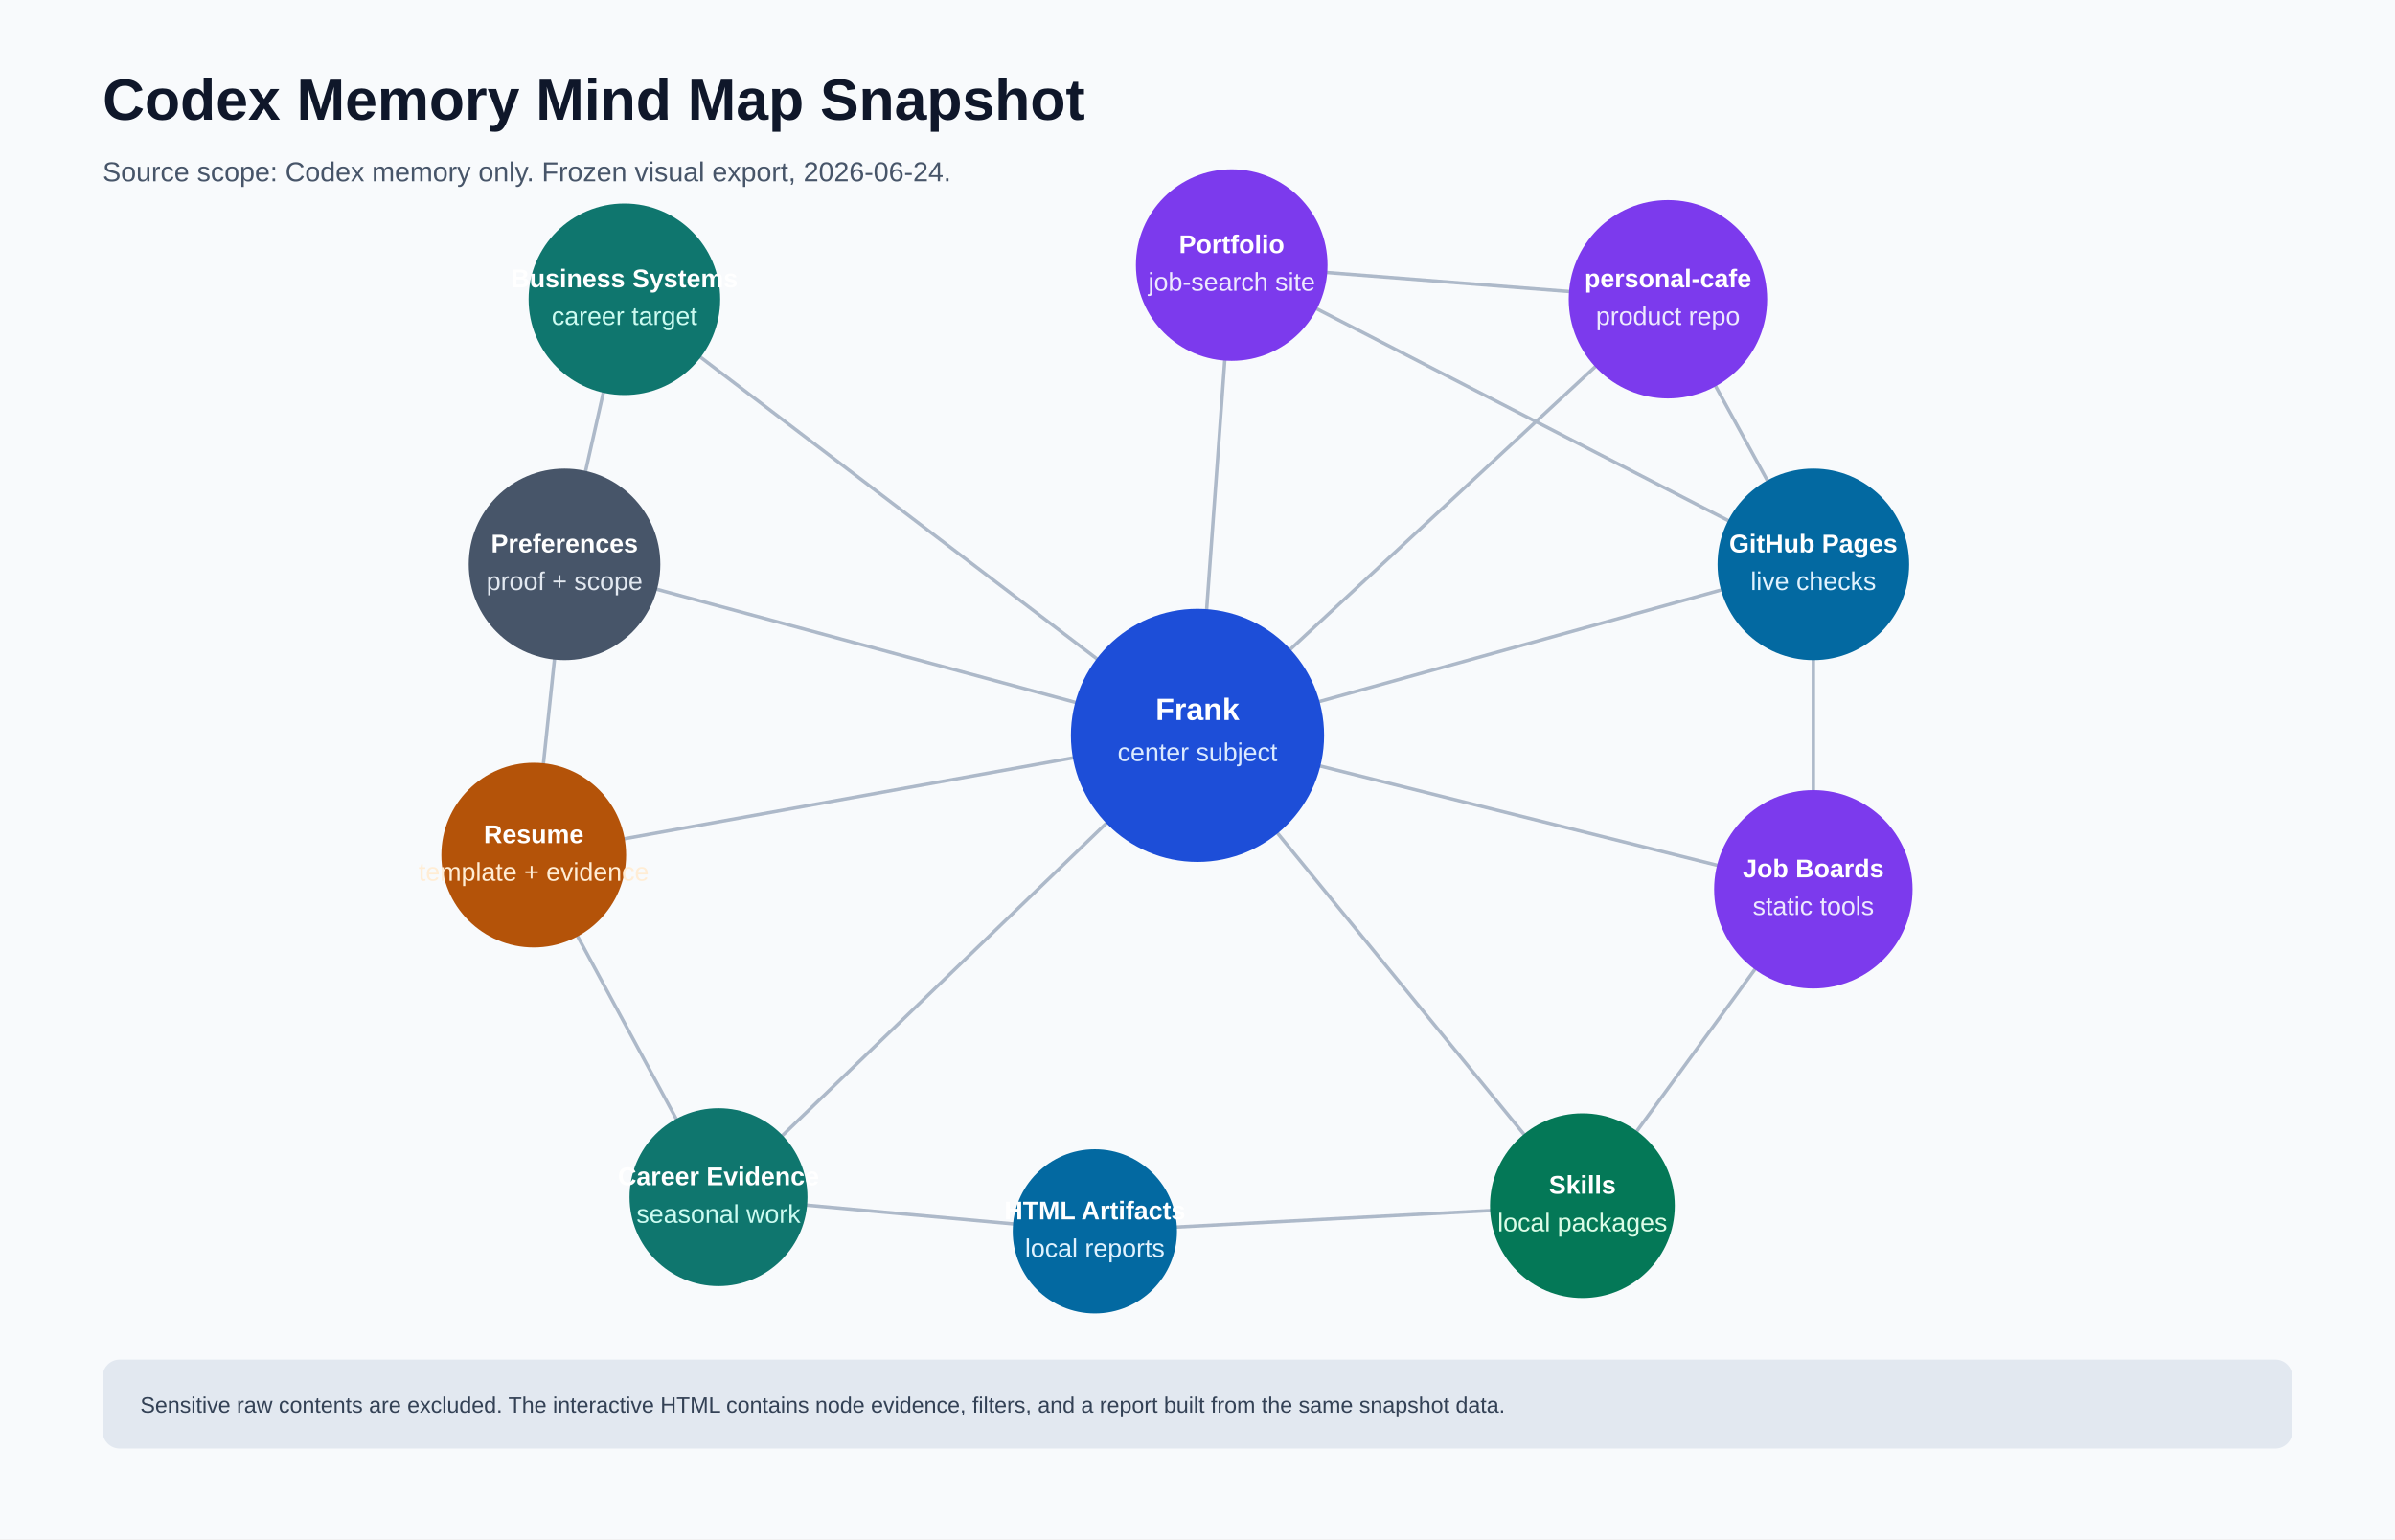
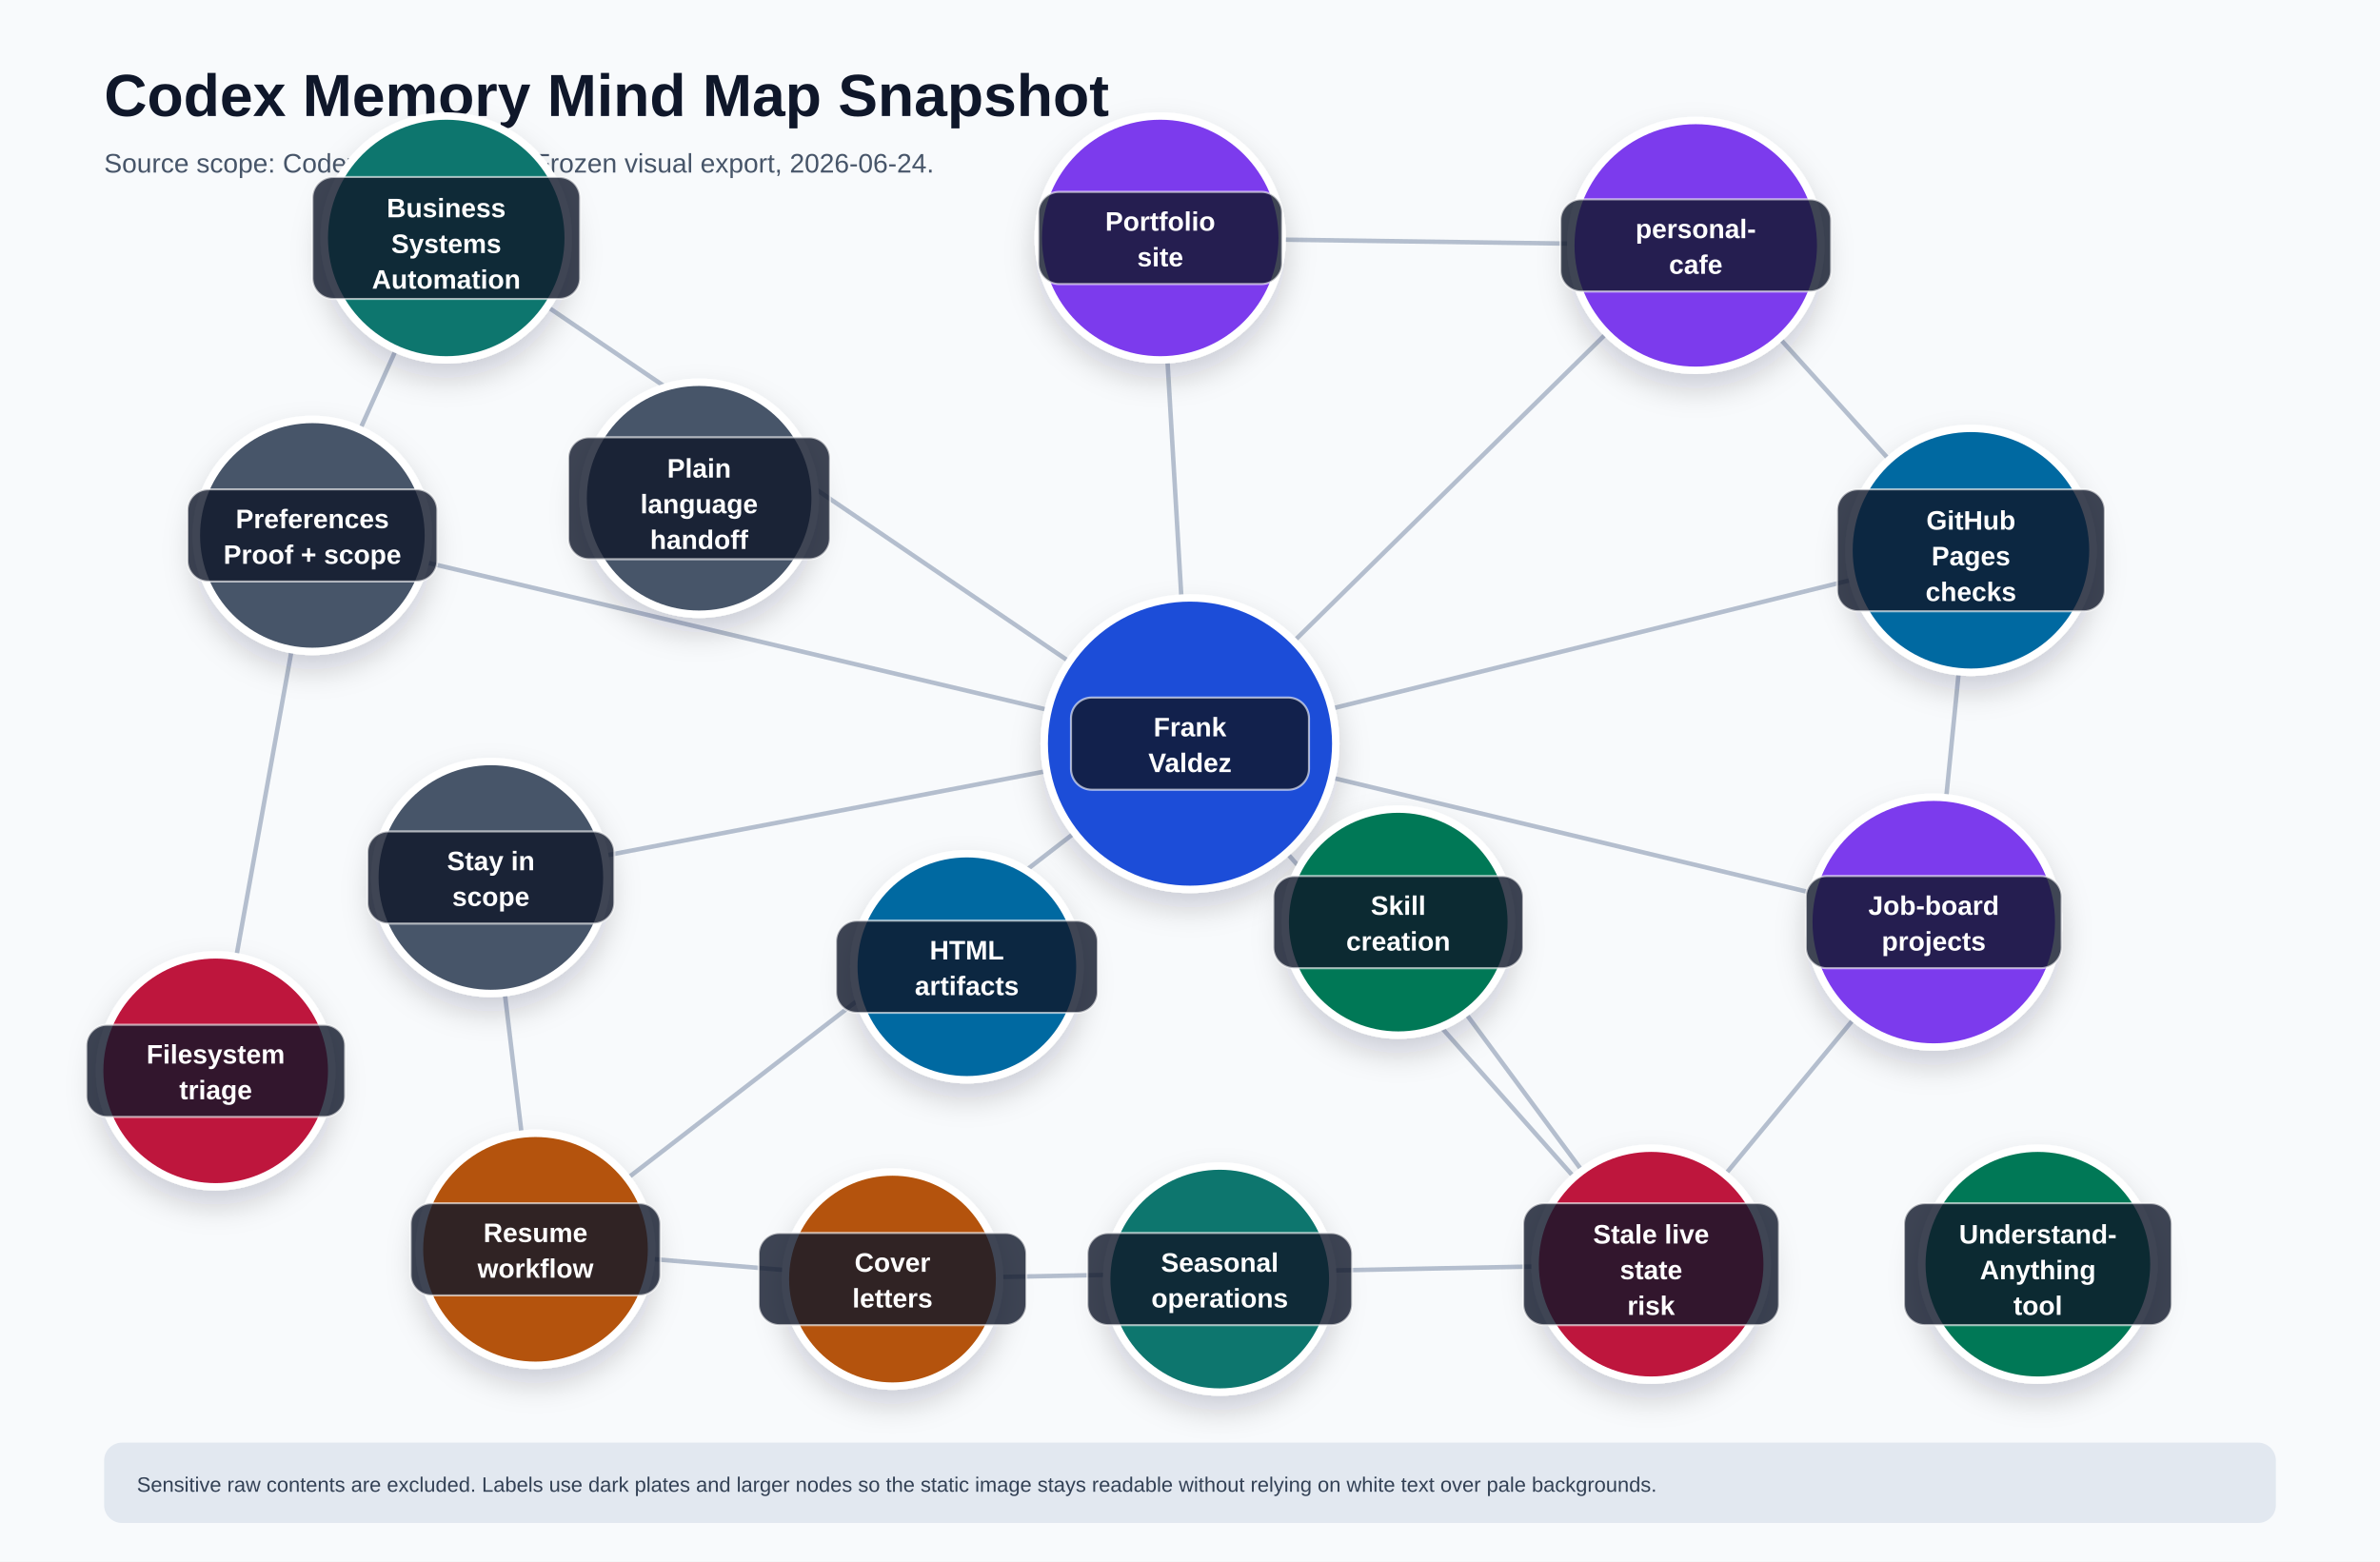
- <svg xmlns="http://www.w3.org/2000/svg" width="1400" height="900" viewBox="0 0 1400 900" role="img" aria-labelledby="title desc">
-   <rect width="1400" height="900" fill="#f8fafc" />
-   <text x="60" y="70" font-family="Arial, sans-serif" font-size="34" font-weight="700" fill="#0f172a">Codex Memory Mind Map Snapshot</text>
-   <text x="60" y="106" font-family="Arial, sans-serif" font-size="16" fill="#475569">Source scope: Codex memory only. Frozen visual export, 2026-06-24.</text>
-   <g stroke="#94a3b8" stroke-width="2" opacity="0.75">
-     <line x1="700" y1="430" x2="365" y2="175" />
-     <line x1="700" y1="430" x2="330" y2="330" />
-     <line x1="700" y1="430" x2="312" y2="500" />
-     <line x1="700" y1="430" x2="420" y2="700" />
-     <line x1="700" y1="430" x2="720" y2="155" />
-     <line x1="700" y1="430" x2="975" y2="175" />
-     <line x1="700" y1="430" x2="1060" y2="330" />
-     <line x1="700" y1="430" x2="1060" y2="520" />
-     <line x1="700" y1="430" x2="925" y2="705" />
-     <line x1="330" y1="330" x2="365" y2="175" />
-     <line x1="330" y1="330" x2="312" y2="500" />
-     <line x1="720" y1="155" x2="975" y2="175" />
-     <line x1="720" y1="155" x2="1060" y2="330" />
-     <line x1="975" y1="175" x2="1060" y2="330" />
-     <line x1="1060" y1="330" x2="1060" y2="520" />
-     <line x1="312" y1="500" x2="420" y2="700" />
-     <line x1="420" y1="700" x2="640" y2="720" />
-     <line x1="640" y1="720" x2="925" y2="705" />
-     <line x1="1060" y1="520" x2="925" y2="705" />
+ <svg xmlns="http://www.w3.org/2000/svg" width="1600" height="1050" viewBox="0 0 1600 1050" role="img" aria-labelledby="title desc">
+   <defs>
+     <filter id="nodeShadow" x="-30%" y="-30%" width="160%" height="160%">
+       <feDropShadow dx="0" dy="10" stdDeviation="10" flood-color="#0f172a" flood-opacity="0.18" />
+     </filter>
+     <style>
+       .title { font: 700 40px Arial, sans-serif; fill: #0f172a; }
+       .subtitle { font: 18px Arial, sans-serif; fill: #475569; }
+       .line { stroke: #94a3b8; stroke-width: 3; opacity: 0.68; }
+       .node { filter: url(#nodeShadow); stroke: #fff; stroke-width: 5; }
+       .plate { fill: rgba(15, 23, 42, 0.80); stroke: rgba(255, 255, 255, 0.62); stroke-width: 1.4; }
+       .label { font: 700 18px Arial, sans-serif; fill: #fff; text-anchor: middle; dominant-baseline: middle; }
+       .small { font: 14px Arial, sans-serif; fill: #334155; }
+     </style>
+   </defs>
+   <rect width="1600" height="1050" fill="#f8fafc" />
+   <text x="70" y="78" class="title">Codex Memory Mind Map Snapshot</text>
+   <text x="70" y="116" class="subtitle">Source scope: Codex memory only. Frozen visual export, 2026-06-24.</text>
+   <g>
+     <line class="line" x1="800" y1="500" x2="300" y2="160" />
+     <line class="line" x1="800" y1="500" x2="210" y2="360" />
+     <line class="line" x1="800" y1="500" x2="330" y2="590" />
+     <line class="line" x1="800" y1="500" x2="360" y2="840" />
+     <line class="line" x1="800" y1="500" x2="780" y2="160" />
+     <line class="line" x1="800" y1="500" x2="1140" y2="165" />
+     <line class="line" x1="800" y1="500" x2="1325" y2="370" />
+     <line class="line" x1="800" y1="500" x2="1300" y2="620" />
+     <line class="line" x1="800" y1="500" x2="1110" y2="850" />
+     <line class="line" x1="210" y1="360" x2="300" y2="160" />
+     <line class="line" x1="330" y1="590" x2="360" y2="840" />
+     <line class="line" x1="780" y1="160" x2="1140" y2="165" />
+     <line class="line" x1="1140" y1="165" x2="1325" y2="370" />
+     <line class="line" x1="1325" y1="370" x2="1300" y2="620" />
+     <line class="line" x1="1300" y1="620" x2="1110" y2="850" />
+     <line class="line" x1="600" y1="860" x2="360" y2="840" />
+     <line class="line" x1="600" y1="860" x2="1110" y2="850" />
+     <line class="line" x1="145" y1="720" x2="210" y2="360" />
+     <line class="line" x1="940" y1="620" x2="1110" y2="850" />
  </g>
-   <g font-family="Arial, sans-serif" font-size="15" text-anchor="middle">
-     <circle cx="700" cy="430" r="74" fill="#1d4ed8" />
-     <text x="700" y="421" fill="#fff" font-size="18" font-weight="700">Frank</text>
-     <text x="700" y="445" fill="#dbeafe">center subject</text>
-     <circle cx="365" cy="175" r="56" fill="#0f766e" />
-     <text x="365" y="168" fill="#fff" font-weight="700">Business Systems</text>
-     <text x="365" y="190" fill="#ccfbf1">career target</text>
-     <circle cx="330" cy="330" r="56" fill="#475569" />
-     <text x="330" y="323" fill="#fff" font-weight="700">Preferences</text>
-     <text x="330" y="345" fill="#e2e8f0">proof + scope</text>
-     <circle cx="312" cy="500" r="54" fill="#b45309" />
-     <text x="312" y="493" fill="#fff" font-weight="700">Resume</text>
-     <text x="312" y="515" fill="#ffedd5">template + evidence</text>
-     <circle cx="420" cy="700" r="52" fill="#0f766e" />
-     <text x="420" y="693" fill="#fff" font-weight="700">Career Evidence</text>
-     <text x="420" y="715" fill="#ccfbf1">seasonal work</text>
-     <circle cx="720" cy="155" r="56" fill="#7c3aed" />
-     <text x="720" y="148" fill="#fff" font-weight="700">Portfolio</text>
-     <text x="720" y="170" fill="#ede9fe">job-search site</text>
-     <circle cx="975" cy="175" r="58" fill="#7c3aed" />
-     <text x="975" y="168" fill="#fff" font-weight="700">personal-cafe</text>
-     <text x="975" y="190" fill="#ede9fe">product repo</text>
-     <circle cx="1060" cy="330" r="56" fill="#0369a1" />
-     <text x="1060" y="323" fill="#fff" font-weight="700">GitHub Pages</text>
-     <text x="1060" y="345" fill="#e0f2fe">live checks</text>
-     <circle cx="1060" cy="520" r="58" fill="#7c3aed" />
-     <text x="1060" y="513" fill="#fff" font-weight="700">Job Boards</text>
-     <text x="1060" y="535" fill="#ede9fe">static tools</text>
-     <circle cx="925" cy="705" r="54" fill="#047857" />
-     <text x="925" y="698" fill="#fff" font-weight="700">Skills</text>
-     <text x="925" y="720" fill="#dcfce7">local packages</text>
-     <circle cx="640" cy="720" r="48" fill="#0369a1" />
-     <text x="640" y="713" fill="#fff" font-weight="700">HTML Artifacts</text>
-     <text x="640" y="735" fill="#e0f2fe">local reports</text>
+   <g>
+     <circle class="node" cx="800" cy="500" r="98" fill="#1d4ed8" />
+     <rect class="plate" x="720" y="469" width="160" height="62" rx="14" />
+     <text class="label" x="800" y="490">Frank</text>
+     <text class="label" x="800" y="514">Valdez</text>
+     <circle class="node" cx="300" cy="160" r="82" fill="#0f766e" />
+     <rect class="plate" x="210" y="119" width="180" height="82" rx="14" />
+     <text class="label" x="300" y="141">Business</text>
+     <text class="label" x="300" y="165">Systems</text>
+     <text class="label" x="300" y="189">Automation</text>
+     <circle class="node" cx="210" cy="360" r="78" fill="#475569" />
+     <rect class="plate" x="126" y="329" width="168" height="62" rx="14" />
+     <text class="label" x="210" y="350">Preferences</text>
+     <text class="label" x="210" y="374">Proof + scope</text>
+     <circle class="node" cx="330" cy="590" r="78" fill="#475569" />
+     <rect class="plate" x="247" y="559" width="166" height="62" rx="14" />
+     <text class="label" x="330" y="580">Stay in</text>
+     <text class="label" x="330" y="604">scope</text>
+     <circle class="node" cx="360" cy="840" r="78" fill="#b45309" />
+     <rect class="plate" x="276" y="809" width="168" height="62" rx="14" />
+     <text class="label" x="360" y="830">Resume</text>
+     <text class="label" x="360" y="854">workflow</text>
+     <circle class="node" cx="600" cy="860" r="72" fill="#b45309" />
+     <rect class="plate" x="510" y="829" width="180" height="62" rx="14" />
+     <text class="label" x="600" y="850">Cover</text>
+     <text class="label" x="600" y="874">letters</text>
+     <circle class="node" cx="820" cy="860" r="76" fill="#0f766e" />
+     <rect class="plate" x="731" y="829" width="178" height="62" rx="14" />
+     <text class="label" x="820" y="850">Seasonal</text>
+     <text class="label" x="820" y="874">operations</text>
+     <circle class="node" cx="780" cy="160" r="82" fill="#7c3aed" />
+     <rect class="plate" x="698" y="129" width="164" height="62" rx="14" />
+     <text class="label" x="780" y="150">Portfolio</text>
+     <text class="label" x="780" y="174">site</text>
+     <circle class="node" cx="1140" cy="165" r="84" fill="#7c3aed" />
+     <rect class="plate" x="1049" y="134" width="182" height="62" rx="14" />
+     <text class="label" x="1140" y="155">personal-</text>
+     <text class="label" x="1140" y="179">cafe</text>
+     <circle class="node" cx="1325" cy="370" r="82" fill="#0369a1" />
+     <rect class="plate" x="1235" y="329" width="180" height="82" rx="14" />
+     <text class="label" x="1325" y="351">GitHub</text>
+     <text class="label" x="1325" y="375">Pages</text>
+     <text class="label" x="1325" y="399">checks</text>
+     <circle class="node" cx="1300" cy="620" r="84" fill="#7c3aed" />
+     <rect class="plate" x="1214" y="589" width="172" height="62" rx="14" />
+     <text class="label" x="1300" y="610">Job-board</text>
+     <text class="label" x="1300" y="634">projects</text>
+     <circle class="node" cx="1110" cy="850" r="78" fill="#be123c" />
+     <rect class="plate" x="1024" y="809" width="172" height="82" rx="14" />
+     <text class="label" x="1110" y="831">Stale live</text>
+     <text class="label" x="1110" y="855">state</text>
+     <text class="label" x="1110" y="879">risk</text>
+     <circle class="node" cx="145" cy="720" r="78" fill="#be123c" />
+     <rect class="plate" x="58" y="689" width="174" height="62" rx="14" />
+     <text class="label" x="145" y="710">Filesystem</text>
+     <text class="label" x="145" y="734">triage</text>
+     <circle class="node" cx="940" cy="620" r="76" fill="#047857" />
+     <rect class="plate" x="856" y="589" width="168" height="62" rx="14" />
+     <text class="label" x="940" y="610">Skill</text>
+     <text class="label" x="940" y="634">creation</text>
+     <circle class="node" cx="1370" cy="850" r="78" fill="#047857" />
+     <rect class="plate" x="1280" y="809" width="180" height="82" rx="14" />
+     <text class="label" x="1370" y="831">Understand-</text>
+     <text class="label" x="1370" y="855">Anything</text>
+     <text class="label" x="1370" y="879">tool</text>
+     <circle class="node" cx="650" cy="650" r="76" fill="#0369a1" />
+     <rect class="plate" x="562" y="619" width="176" height="62" rx="14" />
+     <text class="label" x="650" y="640">HTML</text>
+     <text class="label" x="650" y="664">artifacts</text>
+     <circle class="node" cx="470" cy="335" r="78" fill="#475569" />
+     <rect class="plate" x="382" y="294" width="176" height="82" rx="14" />
+     <text class="label" x="470" y="316">Plain</text>
+     <text class="label" x="470" y="340">language</text>
+     <text class="label" x="470" y="364">handoff</text>
  </g>
-   <g font-family="Arial, sans-serif" font-size="13" fill="#334155">
-     <rect x="60" y="795" width="1280" height="52" rx="10" fill="#e2e8f0" />
-     <text x="82" y="826">Sensitive raw contents are excluded. The interactive HTML contains node evidence, filters, and a report built from the same snapshot data.</text>
+   <g>
+     <rect x="70" y="970" width="1460" height="54" rx="12" fill="#e2e8f0" />
+     <text x="92" y="1003" class="small">Sensitive raw contents are excluded. Labels use dark plates and larger nodes so the static image stays readable without relying on white text over pale backgrounds.</text>
  </g>
</svg>
